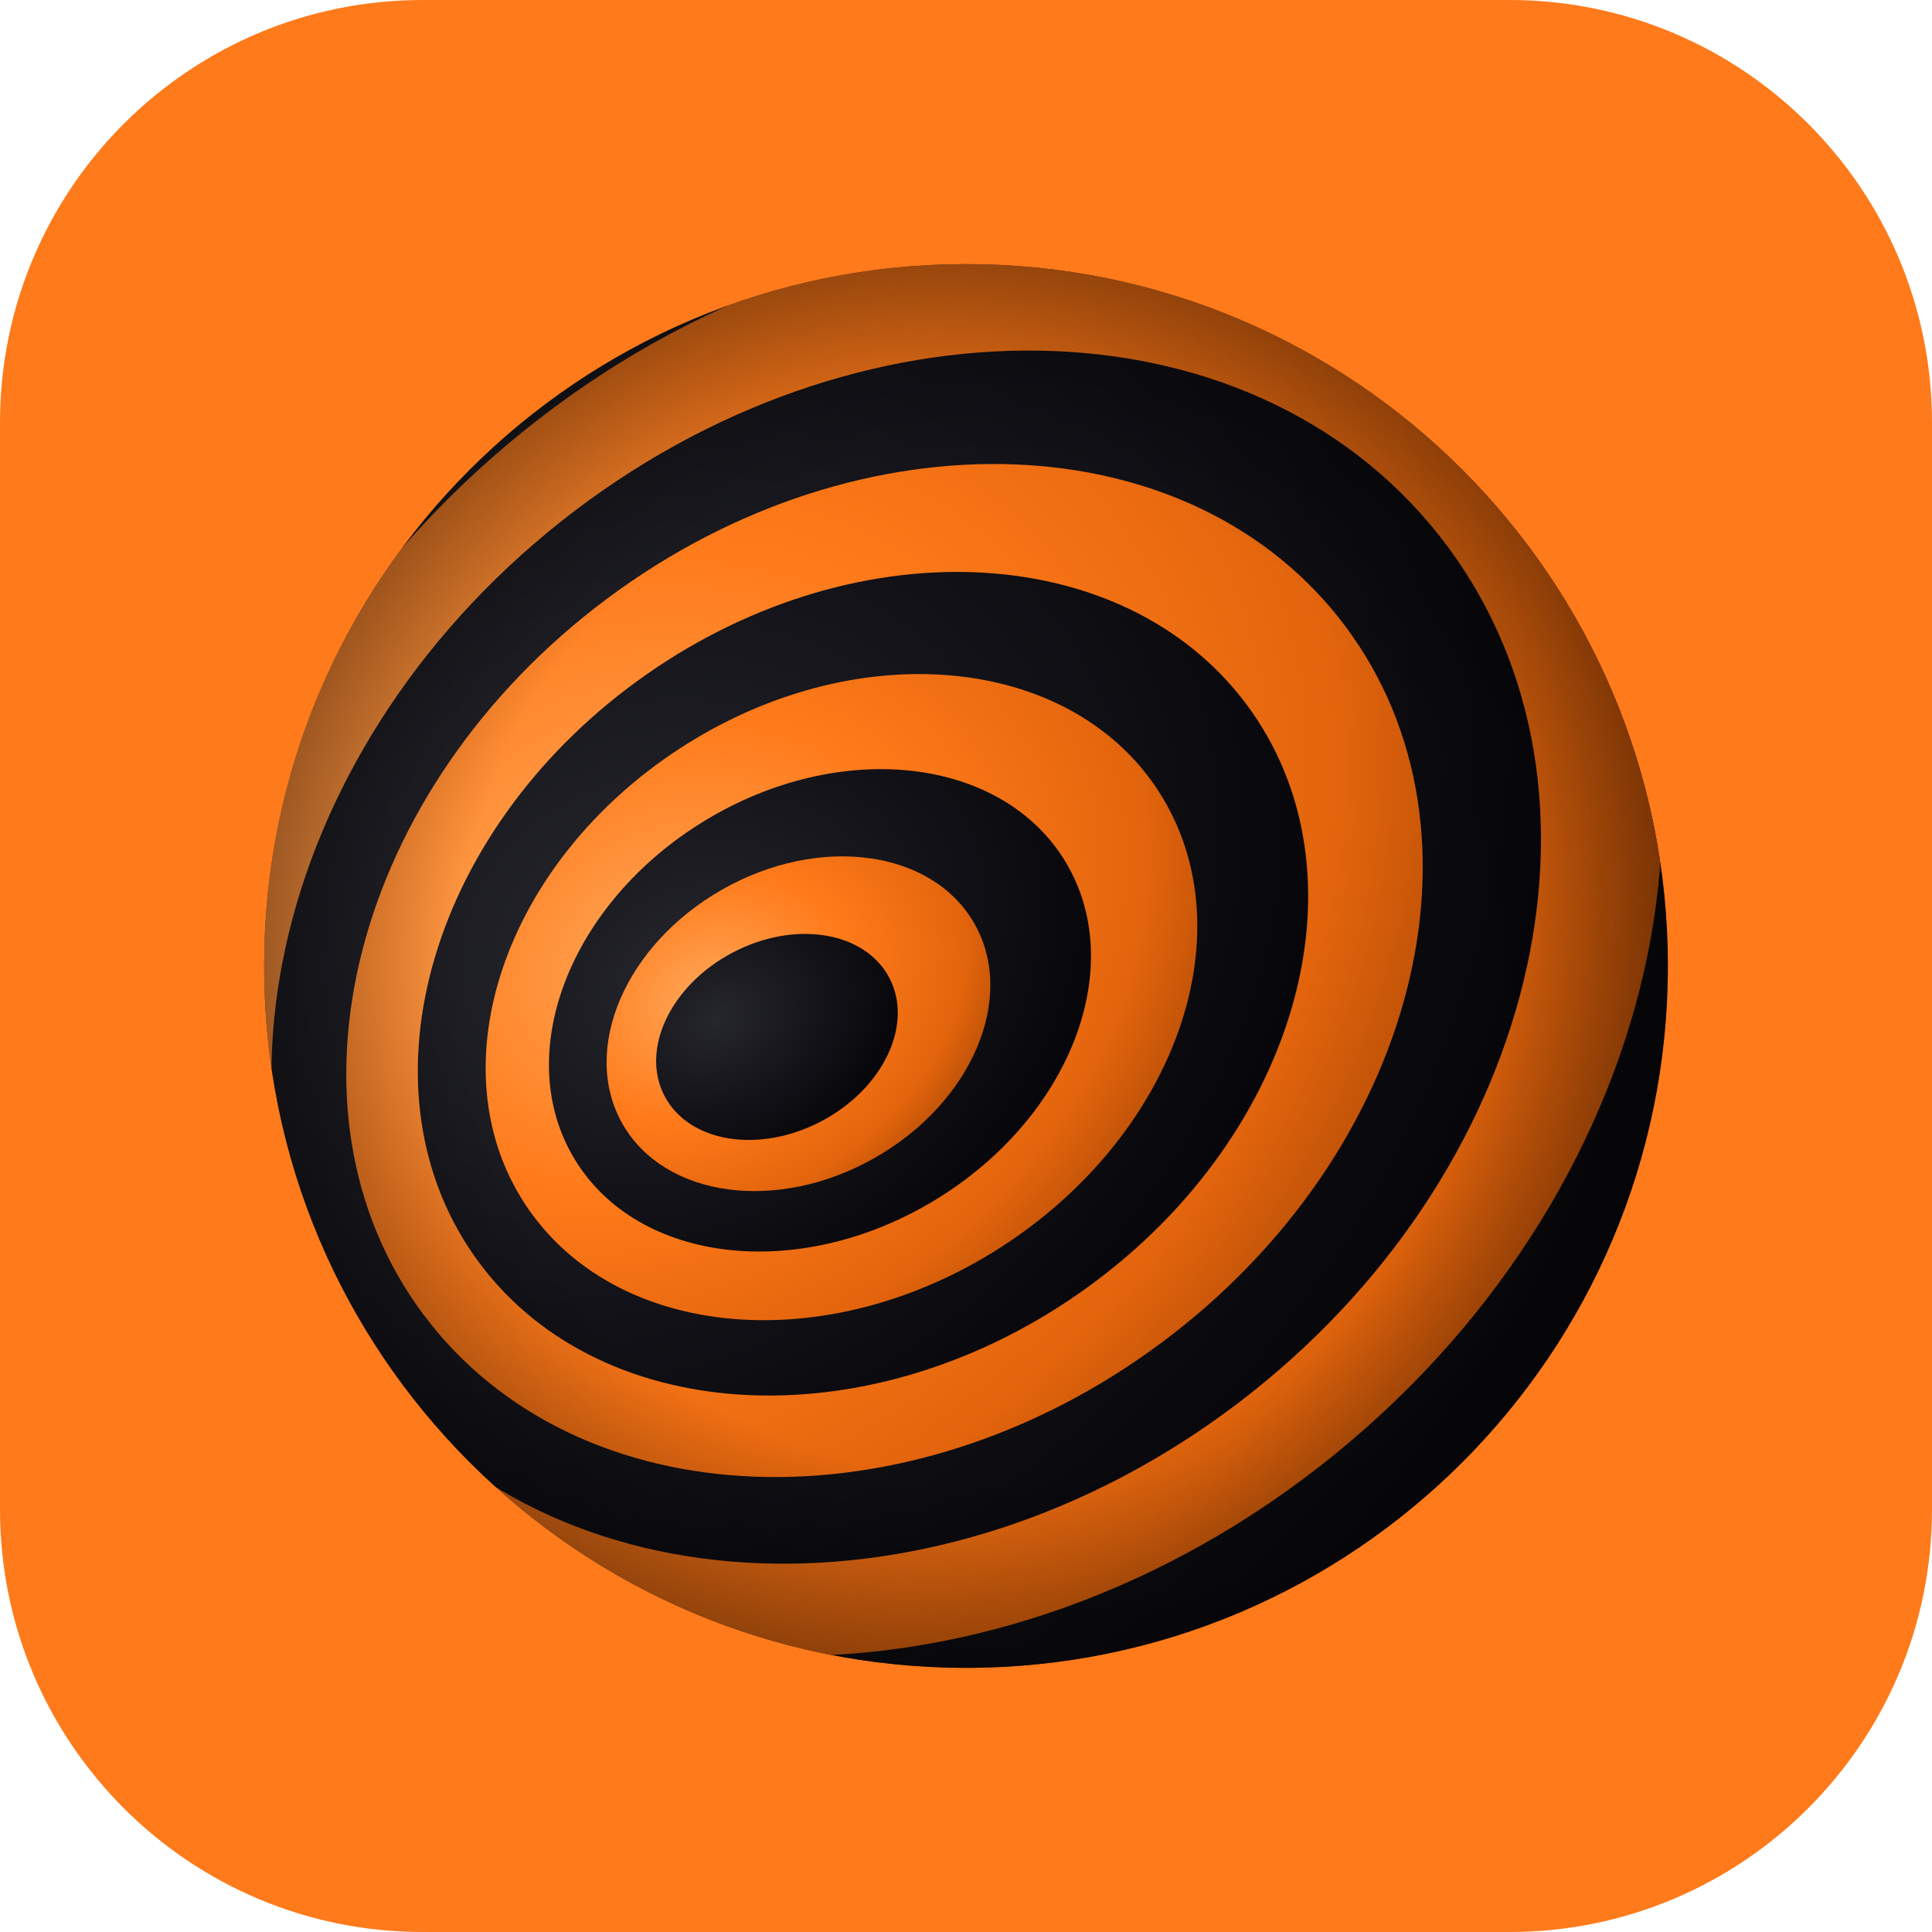
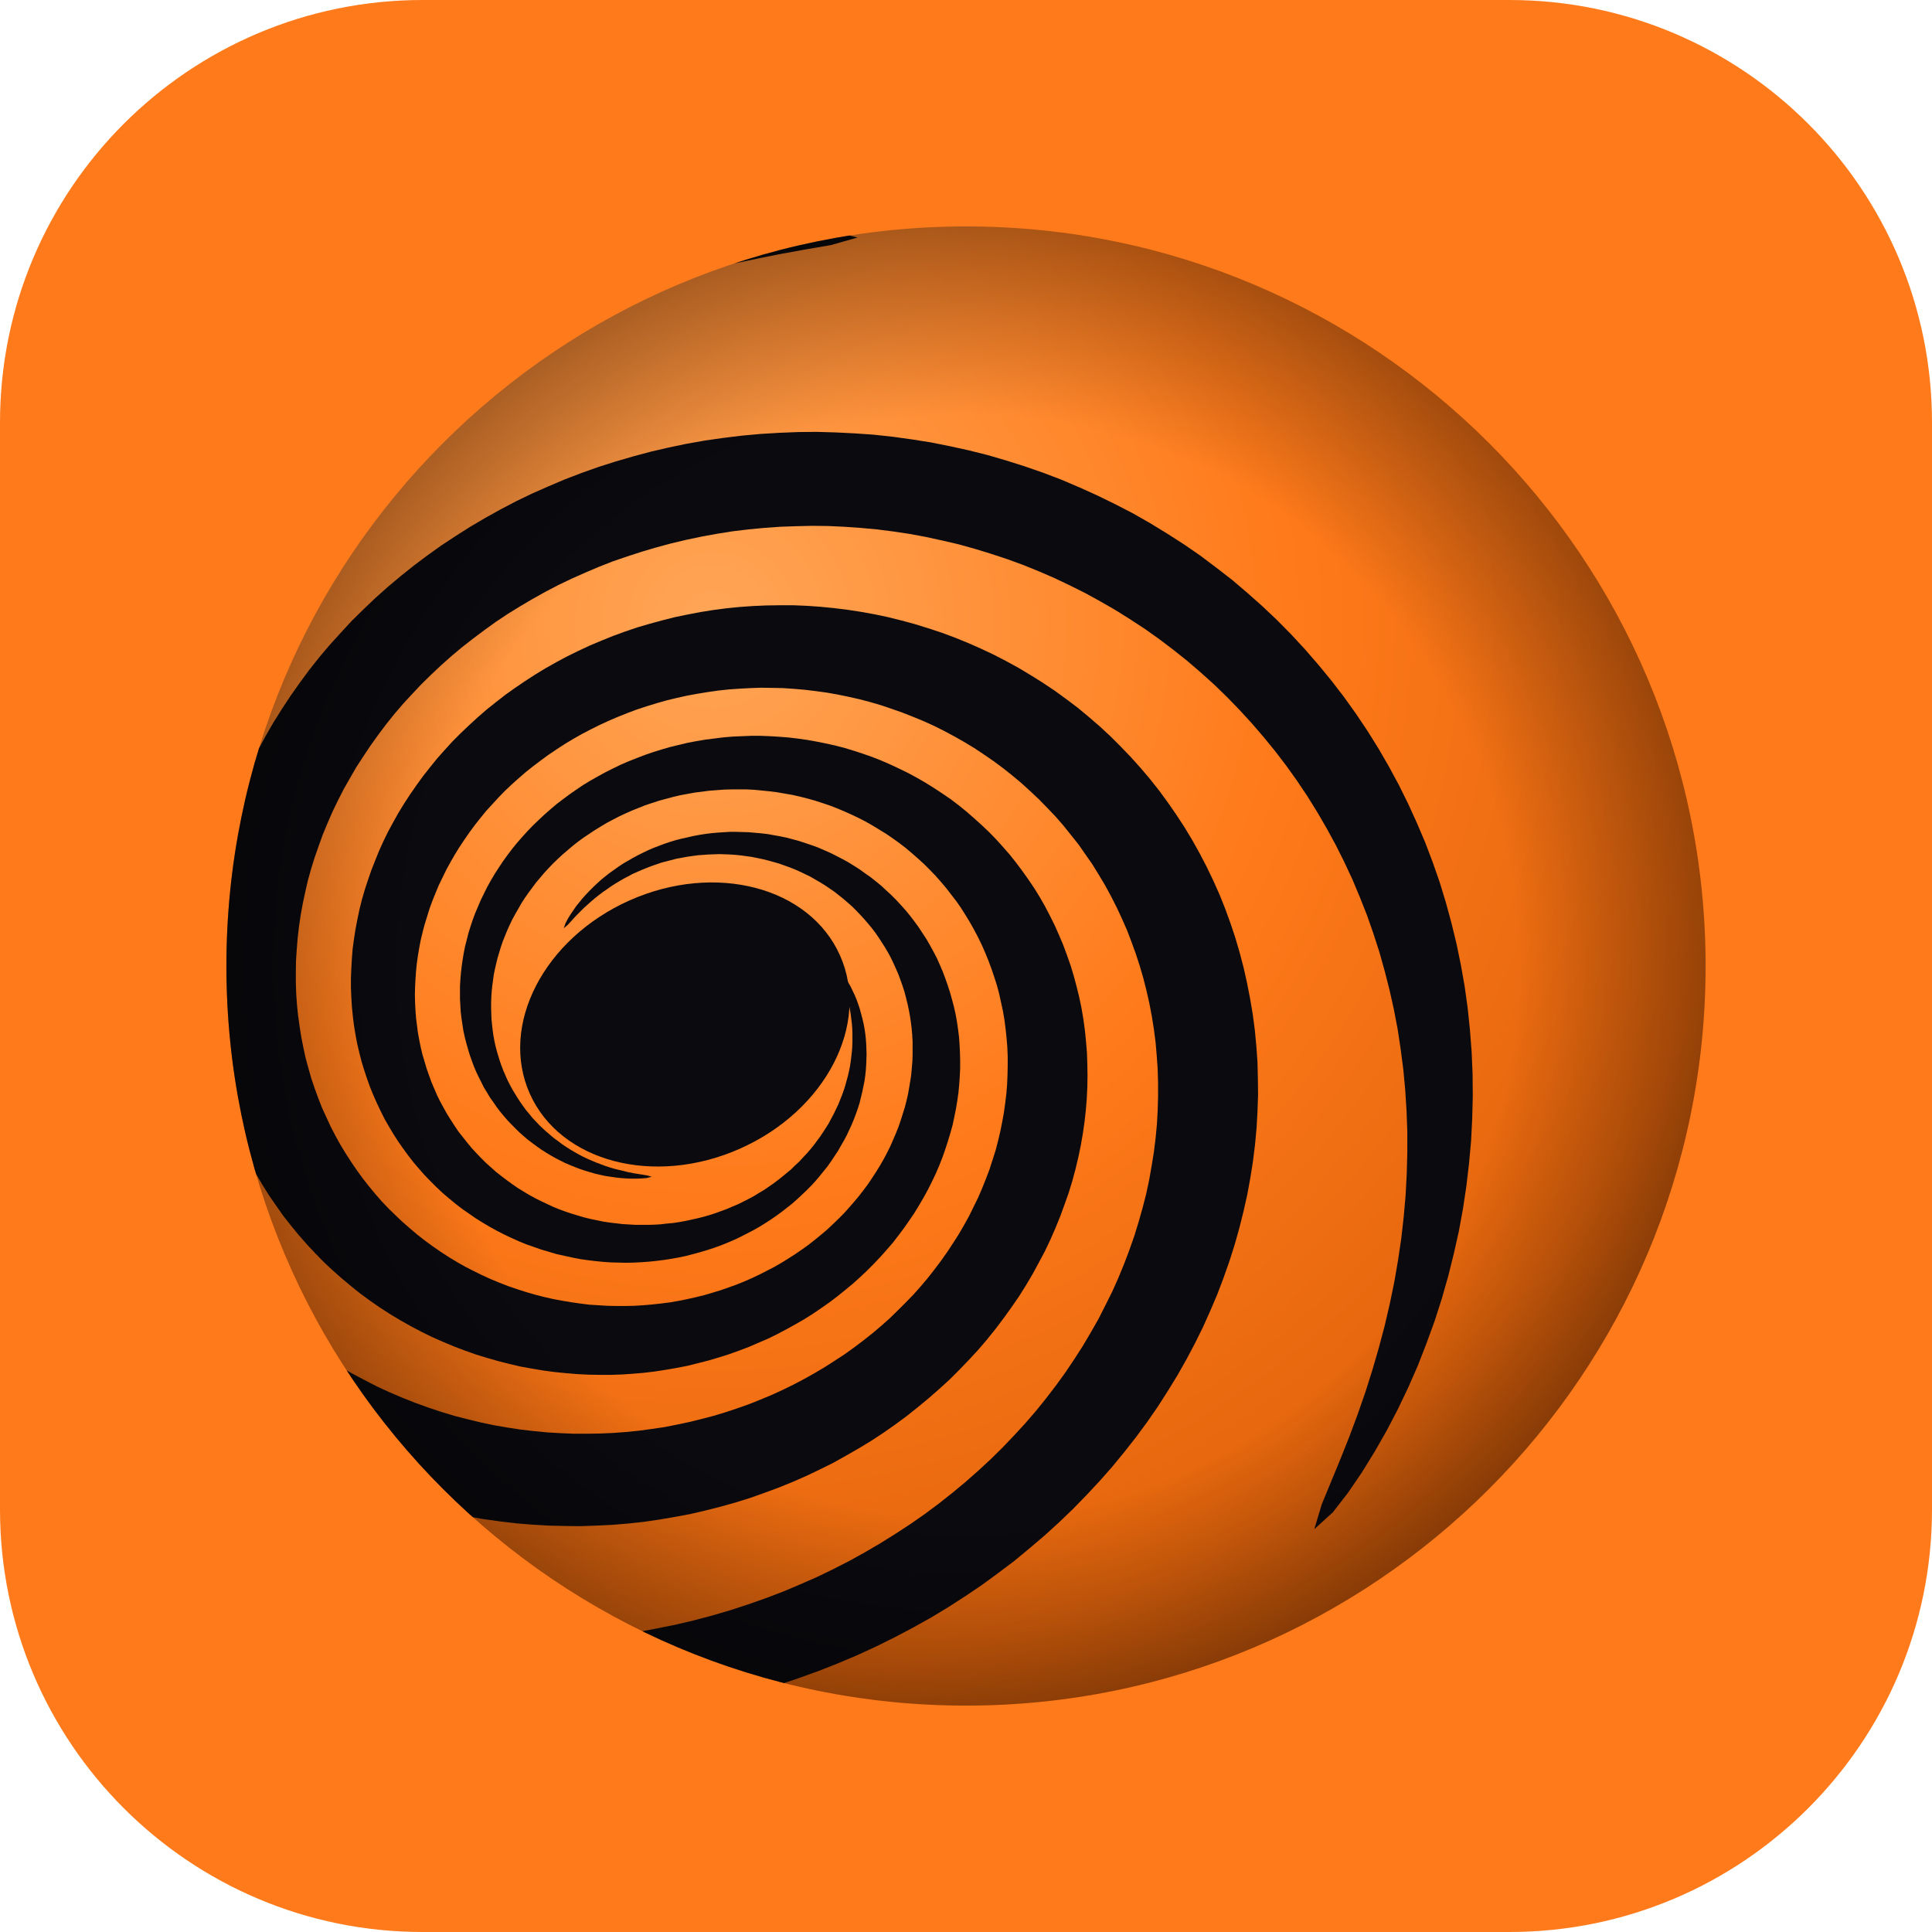
<svg xmlns="http://www.w3.org/2000/svg" width="1024" height="1024" viewBox="0 0 1024 1024">
  <rect width="1024" height="1024" rx="224" fill="#ff7a1a" />
  <defs>
    <clipPath id="ball">
-       <circle cx="512" cy="512" r="372" />
+       <circle cx="512" cy="512" r="392" />
    </clipPath>
    <radialGradient id="orb" cx="33%" cy="27%" r="84%">
      <stop offset="0%" stop-color="#ffa657" />
-       <stop offset="44%" stop-color="#ff7a1a" />
-       <stop offset="82%" stop-color="#e2640c" />
-       <stop offset="100%" stop-color="#b44c07" />
+       <stop offset="46%" stop-color="#ff7a1a" />
+       <stop offset="84%" stop-color="#e2640c" />
+       <stop offset="100%" stop-color="#bb5008" />
    </radialGradient>
-     <radialGradient id="band" cx="33%" cy="27%" r="84%">
-       <stop offset="0%" stop-color="#26262d" />
-       <stop offset="0%" stop-color="#26262d" />
-       <stop offset="55%" stop-color="#121218" />
-       <stop offset="100%" stop-color="#050508" />
-     </radialGradient>
-     <radialGradient id="rimshade" cx="50%" cy="50%" r="50%">
-       <stop offset="72%" stop-color="#000000" stop-opacity="0" />
-       <stop offset="100%" stop-color="#000000" stop-opacity=".38" />
+     <radialGradient id="rim" cx="50%" cy="50%" r="50%">
+       <stop offset="74%" stop-color="#000" stop-opacity="0" />
+       <stop offset="100%" stop-color="#000" stop-opacity=".34" />
    </radialGradient>
  </defs>
  <g clip-path="url(#ball)">
-     <circle cx="512" cy="512" r="372" fill="url(#orb)" />
-     <ellipse cx="503.1" cy="493.3" rx="476.2" ry="400.0" transform="rotate(-42.0 503.1 493.3)" fill="url(#band)" />
-     <ellipse cx="491.7" cy="500.3" rx="417.4" ry="346.0" transform="rotate(-40.2 491.7 500.3)" fill="url(#orb)" />
-     <ellipse cx="480.3" cy="507.3" rx="360.2" ry="294.6" transform="rotate(-38.4 480.3 507.3)" fill="url(#band)" />
-     <ellipse cx="468.8" cy="514.4" rx="304.9" ry="245.9" transform="rotate(-36.7 468.8 514.4)" fill="url(#orb)" />
-     <ellipse cx="457.4" cy="521.4" rx="251.5" ry="200.1" transform="rotate(-34.9 457.4 521.4)" fill="url(#band)" />
-     <ellipse cx="446.0" cy="528.5" rx="200.4" ry="157.2" transform="rotate(-33.1 446.0 528.5)" fill="url(#orb)" />
-     <ellipse cx="434.6" cy="535.5" rx="152.1" ry="117.6" transform="rotate(-31.3 434.6 535.5)" fill="url(#band)" />
-     <ellipse cx="423.2" cy="542.6" rx="107.3" ry="81.8" transform="rotate(-29.6 423.2 542.6)" fill="url(#orb)" />
-     <ellipse cx="411.8" cy="549.6" rx="67.3" ry="50.5" transform="rotate(-27.8 411.8 549.6)" fill="url(#band)" />
-     <circle cx="512" cy="512" r="372" fill="url(#rimshade)" />
+     <circle cx="512" cy="512" r="392" fill="url(#orb)" />
+     <path d="M 444.8,514.4 L 446.7,516.3 L 448.2,518.4 L 449.5,520.6 L 450.8,522.8 L 451.9,525.1 L 453.0,527.4 L 454.0,529.8 L 454.9,532.3 L 455.7,534.7 L 456.4,537.3 L 457.1,539.9 L 457.7,542.5 L 458.2,545.1 L 458.6,547.8 L 458.9,550.5 L 459.1,553.2 L 459.2,556.0 L 459.3,558.8 L 459.2,561.6 L 459.1,564.4 L 458.9,567.3 L 458.6,570.1 L 458.2,573.0 L 457.6,575.9 L 457.0,578.8 L 456.3,581.7 L 455.6,584.6 L 454.7,587.4 L 453.7,590.3 L 452.6,593.2 L 451.4,596.1 L 450.1,598.9 L 448.8,601.7 L 447.3,604.5 L 445.7,607.3 L 444.1,610.1 L 442.3,612.8 L 440.5,615.5 L 438.6,618.2 L 436.5,620.8 L 434.4,623.4 L 432.2,626.0 L 429.9,628.5 L 427.5,630.9 L 425.0,633.3 L 422.4,635.7 L 419.8,638.0 L 417.0,640.2 L 414.2,642.4 L 411.3,644.5 L 408.4,646.5 L 405.3,648.5 L 402.2,650.4 L 399.0,652.2 L 395.7,653.9 L 392.4,655.6 L 389.0,657.2 L 385.5,658.7 L 382.0,660.1 L 378.4,661.4 L 374.7,662.6 L 371.0,663.7 L 367.3,664.7 L 363.5,665.7 L 359.7,666.5 L 355.8,667.2 L 351.9,667.8 L 347.9,668.3 L 344.0,668.7 L 340.0,669.0 L 335.9,669.2 L 331.9,669.3 L 327.8,669.2 L 323.7,669.1 L 319.6,668.8 L 315.5,668.4 L 311.4,667.9 L 307.3,667.3 L 303.2,666.5 L 299.1,665.6 L 295.0,664.7 L 291.0,663.5 L 286.9,662.3 L 282.9,660.9 L 278.9,659.5 L 275.0,657.9 L 271.0,656.1 L 267.2,654.3 L 263.3,652.3 L 259.5,650.2 L 255.8,648.0 L 252.1,645.7 L 248.5,643.2 L 244.9,640.7 L 241.4,638.0 L 238.0,635.2 L 234.6,632.3 L 231.4,629.3 L 228.2,626.1 L 225.1,622.9 L 222.1,619.5 L 219.2,616.1 L 216.4,612.5 L 213.7,608.8 L 211.1,605.1 L 208.6,601.2 L 206.2,597.2 L 203.9,593.2 L 201.8,589.0 L 199.8,584.8 L 197.9,580.5 L 196.1,576.1 L 194.5,571.6 L 193.0,567.1 L 191.6,562.5 L 190.4,557.8 L 189.3,553.1 L 188.4,548.3 L 187.6,543.4 L 187.0,538.5 L 186.5,533.5 L 186.2,528.5 L 186.0,523.5 L 186.0,518.4 L 186.2,513.3 L 186.5,508.1 L 186.9,503.0 L 187.6,497.8 L 188.4,492.6 L 189.4,487.4 L 190.5,482.1 L 191.8,476.9 L 193.3,471.7 L 195.0,466.5 L 196.8,461.3 L 198.8,456.2 L 200.9,451.0 L 203.2,445.9 L 205.7,440.8 L 208.4,435.8 L 211.2,430.8 L 214.2,425.9 L 217.4,421.0 L 220.8,416.1 L 224.2,411.4 L 227.9,406.7 L 231.7,402.0 L 235.7,397.5 L 239.8,393.0 L 244.1,388.7 L 248.6,384.4 L 253.2,380.2 L 257.9,376.1 L 262.8,372.2 L 267.8,368.3 L 273.0,364.6 L 278.3,361.0 L 283.7,357.5 L 289.3,354.1 L 295.0,350.9 L 300.8,347.8 L 306.7,344.9 L 312.7,342.1 L 318.9,339.5 L 325.1,337.0 L 331.4,334.7 L 337.9,332.5 L 344.4,330.6 L 351.0,328.8 L 357.7,327.1 L 364.5,325.7 L 371.3,324.4 L 378.2,323.3 L 385.1,322.4 L 392.1,321.7 L 399.2,321.2 L 406.2,320.9 L 413.4,320.8 L 420.5,320.8 L 427.7,321.1 L 434.8,321.6 L 442.0,322.3 L 449.2,323.2 L 456.4,324.3 L 463.6,325.6 L 470.7,327.1 L 477.9,328.9 L 484.9,330.8 L 492.0,333.0 L 499.0,335.3 L 506.0,337.9 L 512.9,340.7 L 519.7,343.7 L 526.5,346.9 L 533.1,350.3 L 539.7,353.9 L 546.2,357.8 L 552.6,361.8 L 558.9,366.0 L 565.1,370.5 L 571.2,375.1 L 577.1,380.0 L 582.9,385.0 L 588.5,390.2 L 594.0,395.7 L 599.4,401.3 L 604.6,407.1 L 609.6,413.0 L 614.5,419.2 L 619.1,425.5 L 623.6,432.0 L 627.9,438.6 L 632.0,445.4 L 635.9,452.4 L 639.6,459.5 L 643.1,466.8 L 646.4,474.2 L 649.4,481.7 L 652.2,489.4 L 654.8,497.2 L 657.1,505.1 L 659.2,513.1 L 661.0,521.2 L 662.6,529.4 L 664.0,537.7 L 665.1,546.1 L 665.9,554.6 L 666.5,563.1 L 666.7,571.7 L 666.8,580.4 L 666.5,589.1 L 666.0,597.9 L 665.2,606.6 L 664.1,615.5 L 662.7,624.3 L 661.1,633.1 L 659.1,642.0 L 656.9,650.8 L 654.4,659.7 L 651.6,668.5 L 648.5,677.3 L 645.2,686.0 L 641.5,694.7 L 637.6,703.4 L 633.4,711.9 L 628.9,720.4 L 624.1,728.9 L 619.0,737.2 L 613.7,745.5 L 608.1,753.6 L 602.2,761.6 L 596.0,769.5 L 589.6,777.3 L 582.9,784.9 L 575.9,792.4 L 568.7,799.8 L 561.3,806.9 L 553.6,813.9 L 545.6,820.7 L 537.5,827.4 L 529.0,833.8 L 520.4,840.1 L 511.5,846.1 L 502.5,851.9 L 493.2,857.5 L 483.7,862.8 L 474.0,867.9 L 464.1,872.8 L 454.1,877.4 L 443.9,881.7 L 433.5,885.8 L 422.9,889.6 L 412.3,893.2 L 401.4,896.4 L 390.5,899.4 L 379.4,902.1 L 368.2,904.4 L 356.9,906.5 L 345.5,908.2 L 334.0,909.7 L 322.5,910.8 L 310.9,911.6 L 299.2,912.1 L 287.5,912.2 L 275.8,912.0 L 264.0,911.5 L 252.2,910.6 L 240.4,909.4 L 228.7,907.9 L 216.9,906.0 L 205.2,903.8 L 193.5,901.2 L 181.9,898.3 L 170.4,895.0 L 158.9,891.4 L 147.5,887.4 L 136.3,883.1 L 125.1,878.5 L 114.1,873.5 L 103.2,868.1 L 92.5,862.5 L 81.9,856.4 L 71.5,850.1 L 61.3,843.4 L 51.2,836.4 L 41.4,829.0 L 31.9,821.4 L 22.5,813.4 L 13.5,805.1 L 4.6,796.5 L -3.9,787.6 L -12.1,778.4 L -20.0,768.9 L -27.6,759.1 L -34.8,749.0 L -41.7,738.7 L -48.1,728.0 L -53.9,717.1 L -59.1,705.8 L -62.0,693.7 L -62.0,693.7 L -51.9,703.0 L -43.5,712.8 L -35.3,722.3 L -26.9,731.6 L -18.5,740.6 L -9.9,749.3 L -1.2,757.8 L 7.7,766.0 L 16.8,773.9 L 26.0,781.4 L 35.3,788.7 L 44.9,795.7 L 54.5,802.4 L 64.3,808.7 L 74.2,814.8 L 84.3,820.5 L 94.4,825.9 L 104.7,831.0 L 115.0,835.8 L 125.5,840.3 L 136.0,844.5 L 146.5,848.3 L 157.2,851.8 L 167.8,855.0 L 178.5,857.9 L 189.3,860.5 L 200.0,862.8 L 210.8,864.7 L 221.6,866.4 L 232.3,867.7 L 243.1,868.8 L 253.8,869.5 L 264.5,870.0 L 275.1,870.1 L 285.7,870.0 L 296.2,869.6 L 306.7,868.8 L 317.1,867.9 L 327.4,866.6 L 337.6,865.1 L 347.7,863.2 L 357.7,861.2 L 367.5,858.9 L 377.3,856.3 L 386.9,853.5 L 396.4,850.4 L 405.8,847.1 L 415.0,843.6 L 424.0,839.8 L 432.9,835.9 L 441.6,831.7 L 450.2,827.3 L 458.5,822.7 L 466.7,817.9 L 474.7,812.9 L 482.5,807.8 L 490.1,802.5 L 497.5,797.0 L 504.7,791.3 L 511.7,785.5 L 518.5,779.5 L 525.1,773.4 L 531.4,767.2 L 537.5,760.8 L 543.4,754.4 L 549.1,747.8 L 554.5,741.1 L 559.7,734.3 L 564.7,727.4 L 569.4,720.4 L 573.9,713.4 L 578.1,706.3 L 582.2,699.1 L 585.9,691.8 L 589.5,684.6 L 592.8,677.2 L 595.8,669.9 L 598.6,662.5 L 601.2,655.1 L 603.5,647.6 L 605.6,640.2 L 607.5,632.8 L 609.1,625.3 L 610.4,617.9 L 611.6,610.5 L 612.5,603.1 L 613.2,595.8 L 613.6,588.4 L 613.8,581.2 L 613.8,573.9 L 613.6,566.8 L 613.1,559.6 L 612.5,552.6 L 611.6,545.6 L 610.5,538.7 L 609.2,531.9 L 607.7,525.2 L 606.0,518.5 L 604.1,512.0 L 602.0,505.5 L 599.7,499.2 L 597.3,492.9 L 594.6,486.8 L 591.8,480.8 L 588.8,474.9 L 585.7,469.2 L 582.3,463.5 L 578.9,458.0 L 575.2,452.7 L 571.5,447.4 L 567.5,442.4 L 563.5,437.4 L 559.3,432.6 L 554.9,428.0 L 550.5,423.5 L 545.9,419.2 L 541.3,415.0 L 536.5,411.0 L 531.6,407.1 L 526.6,403.4 L 521.5,399.9 L 516.4,396.5 L 511.1,393.3 L 505.8,390.3 L 500.4,387.4 L 495.0,384.7 L 489.5,382.2 L 483.9,379.9 L 478.3,377.7 L 472.6,375.7 L 467.0,373.8 L 461.2,372.1 L 455.5,370.6 L 449.7,369.3 L 443.9,368.1 L 438.2,367.1 L 432.4,366.3 L 426.6,365.6 L 420.8,365.1 L 415.0,364.7 L 409.2,364.6 L 403.5,364.5 L 397.7,364.7 L 392.1,365.0 L 386.4,365.4 L 380.8,366.0 L 375.2,366.8 L 369.7,367.7 L 364.2,368.7 L 358.8,369.9 L 353.4,371.2 L 348.1,372.7 L 342.9,374.3 L 337.7,376.0 L 332.6,377.9 L 327.6,379.9 L 322.7,382.0 L 317.9,384.2 L 313.1,386.6 L 308.5,389.0 L 303.9,391.6 L 299.4,394.3 L 295.1,397.1 L 290.8,400.0 L 286.7,403.0 L 282.6,406.1 L 278.7,409.2 L 274.9,412.5 L 271.2,415.8 L 267.6,419.2 L 264.2,422.7 L 260.9,426.3 L 257.6,429.9 L 254.6,433.6 L 251.6,437.4 L 248.8,441.2 L 246.1,445.1 L 243.5,449.0 L 241.1,452.9 L 238.8,456.9 L 236.6,460.9 L 234.6,465.0 L 232.6,469.1 L 230.9,473.2 L 229.2,477.4 L 227.7,481.5 L 226.4,485.7 L 225.1,489.9 L 224.0,494.0 L 223.0,498.2 L 222.2,502.4 L 221.5,506.6 L 220.9,510.8 L 220.5,514.9 L 220.2,519.1 L 220.0,523.2 L 219.9,527.3 L 220.0,531.4 L 220.2,535.4 L 220.5,539.4 L 221.0,543.4 L 221.5,547.3 L 222.2,551.2 L 223.0,555.1 L 223.9,558.9 L 225.0,562.6 L 226.1,566.3 L 227.4,570.0 L 228.7,573.6 L 230.2,577.1 L 231.7,580.6 L 233.4,584.0 L 235.2,587.3 L 237.0,590.5 L 239.0,593.7 L 241.0,596.8 L 243.1,599.9 L 245.4,602.8 L 247.7,605.7 L 250.0,608.5 L 252.5,611.2 L 255.0,613.8 L 257.6,616.4 L 260.3,618.8 L 263.0,621.2 L 265.8,623.4 L 268.7,625.6 L 271.6,627.7 L 274.5,629.7 L 277.6,631.6 L 280.6,633.4 L 283.7,635.1 L 286.9,636.7 L 290.1,638.2 L 293.3,639.7 L 296.5,641.0 L 299.8,642.2 L 303.1,643.3 L 306.4,644.3 L 309.8,645.3 L 313.1,646.1 L 316.5,646.8 L 319.9,647.5 L 323.3,648.0 L 326.7,648.4 L 330.1,648.8 L 333.5,649.0 L 336.9,649.2 L 340.2,649.2 L 343.6,649.2 L 347.0,649.1 L 350.3,648.9 L 353.6,648.5 L 356.9,648.2 L 360.2,647.7 L 363.4,647.1 L 366.7,646.4 L 369.8,645.7 L 373.0,644.9 L 376.1,644.0 L 379.2,643.0 L 382.2,641.9 L 385.2,640.8 L 388.2,639.5 L 391.1,638.3 L 393.9,636.9 L 396.7,635.5 L 399.5,634.0 L 402.1,632.4 L 404.8,630.8 L 407.3,629.1 L 409.9,627.3 L 412.3,625.5 L 414.7,623.6 L 417.0,621.7 L 419.3,619.8 L 421.4,617.7 L 423.6,615.7 L 425.6,613.5 L 427.6,611.4 L 429.5,609.2 L 431.3,607.0 L 433.0,604.7 L 434.7,602.4 L 436.3,600.0 L 437.8,597.7 L 439.3,595.3 L 440.6,592.8 L 441.9,590.4 L 443.1,587.9 L 444.3,585.4 L 445.3,582.9 L 446.3,580.4 L 447.2,577.9 L 448.0,575.4 L 448.7,572.8 L 449.4,570.3 L 450.0,567.7 L 450.5,565.2 L 450.9,562.6 L 451.2,560.1 L 451.5,557.5 L 451.7,555.0 L 451.8,552.5 L 451.8,550.0 L 451.8,547.5 L 451.7,545.0 L 451.5,542.5 L 451.2,540.1 L 450.9,537.6 L 450.5,535.2 L 450.0,532.8 L 449.5,530.5 L 448.9,528.1 L 448.3,525.8 L 447.6,523.5 L 446.8,521.3 L 446.1,519.0 L 445.3,516.8 L 444.8,514.4 Z" fill="#0a0a0f" />
+     <path d="M 345.4,623.7 L 342.7,624.4 L 340.0,624.6 L 337.3,624.7 L 334.6,624.7 L 331.9,624.6 L 329.1,624.4 L 326.4,624.1 L 323.7,623.7 L 320.9,623.3 L 318.2,622.7 L 315.5,622.1 L 312.8,621.3 L 310.1,620.5 L 307.4,619.6 L 304.8,618.6 L 302.1,617.5 L 299.5,616.4 L 296.9,615.1 L 294.4,613.8 L 291.9,612.4 L 289.4,610.9 L 286.9,609.3 L 284.5,607.6 L 282.2,605.9 L 279.8,604.1 L 277.6,602.2 L 275.3,600.2 L 273.2,598.1 L 271.1,596.0 L 269.0,593.8 L 267.0,591.5 L 265.1,589.2 L 263.2,586.7 L 261.5,584.2 L 259.7,581.7 L 258.1,579.0 L 256.5,576.4 L 255.1,573.6 L 253.7,570.8 L 252.3,567.9 L 251.1,565.0 L 250.0,562.0 L 248.9,558.9 L 248.0,555.8 L 247.1,552.7 L 246.3,549.5 L 245.6,546.3 L 245.1,543.0 L 244.6,539.7 L 244.2,536.4 L 244.0,533.0 L 243.8,529.6 L 243.8,526.1 L 243.8,522.7 L 244.0,519.2 L 244.3,515.7 L 244.7,512.2 L 245.2,508.7 L 245.8,505.1 L 246.5,501.6 L 247.4,498.1 L 248.3,494.5 L 249.4,491.0 L 250.6,487.4 L 251.9,483.9 L 253.4,480.4 L 254.9,476.9 L 256.6,473.4 L 258.3,470.0 L 260.2,466.6 L 262.2,463.2 L 264.4,459.8 L 266.6,456.5 L 268.9,453.3 L 271.4,450.0 L 274.0,446.8 L 276.7,443.7 L 279.5,440.6 L 282.4,437.6 L 285.4,434.7 L 288.5,431.8 L 291.7,429.0 L 295.0,426.2 L 298.4,423.6 L 301.9,421.0 L 305.5,418.5 L 309.2,416.0 L 313.0,413.7 L 316.9,411.5 L 320.9,409.3 L 324.9,407.3 L 329.0,405.3 L 333.2,403.5 L 337.5,401.8 L 341.9,400.1 L 346.3,398.6 L 350.8,397.2 L 355.3,395.9 L 359.9,394.8 L 364.5,393.7 L 369.2,392.8 L 374.0,392.0 L 378.8,391.4 L 383.6,390.8 L 388.4,390.4 L 393.3,390.2 L 398.2,390.0 L 403.2,390.0 L 408.1,390.2 L 413.1,390.5 L 418.1,390.9 L 423.1,391.5 L 428.0,392.2 L 433.0,393.1 L 438.0,394.1 L 442.9,395.2 L 447.9,396.5 L 452.8,398.0 L 457.7,399.6 L 462.5,401.3 L 467.3,403.2 L 472.1,405.3 L 476.8,407.5 L 481.5,409.8 L 486.1,412.3 L 490.6,414.9 L 495.1,417.7 L 499.5,420.6 L 503.9,423.6 L 508.1,426.8 L 512.3,430.2 L 516.3,433.7 L 520.3,437.3 L 524.2,441.0 L 528.0,444.9 L 531.6,448.9 L 535.2,453.0 L 538.6,457.3 L 541.9,461.7 L 545.1,466.2 L 548.2,470.8 L 551.1,475.5 L 553.9,480.4 L 556.5,485.4 L 559.0,490.4 L 561.3,495.6 L 563.5,500.8 L 565.5,506.2 L 567.4,511.6 L 569.1,517.2 L 570.6,522.8 L 572.0,528.5 L 573.2,534.2 L 574.2,540.1 L 575.0,545.9 L 575.6,551.9 L 576.1,557.9 L 576.3,564.0 L 576.4,570.1 L 576.3,576.2 L 576.0,582.4 L 575.5,588.6 L 574.8,594.8 L 573.9,601.0 L 572.8,607.3 L 571.5,613.5 L 570.0,619.8 L 568.3,626.1 L 566.4,632.3 L 564.2,638.5 L 561.9,644.8 L 559.4,650.9 L 556.7,657.1 L 553.8,663.2 L 550.6,669.2 L 547.3,675.3 L 543.8,681.2 L 540.1,687.1 L 536.1,692.9 L 532.0,698.6 L 527.7,704.3 L 523.2,709.9 L 518.5,715.4 L 513.6,720.7 L 508.5,726.0 L 503.3,731.2 L 497.8,736.2 L 492.2,741.1 L 486.4,745.9 L 480.5,750.6 L 474.4,755.1 L 468.1,759.5 L 461.7,763.7 L 455.1,767.7 L 448.3,771.6 L 441.5,775.4 L 434.4,778.9 L 427.3,782.3 L 420.0,785.5 L 412.6,788.5 L 405.0,791.3 L 397.4,794.0 L 389.7,796.4 L 381.8,798.6 L 373.9,800.6 L 365.8,802.5 L 357.7,804.0 L 349.5,805.4 L 341.3,806.6 L 333.0,807.5 L 324.6,808.2 L 316.2,808.6 L 307.7,808.9 L 299.2,808.8 L 290.7,808.6 L 282.2,808.1 L 273.6,807.4 L 265.1,806.4 L 256.5,805.2 L 248.0,803.7 L 239.5,802.0 L 231.0,800.0 L 222.6,797.8 L 214.2,795.3 L 205.8,792.6 L 197.6,789.6 L 189.3,786.4 L 181.2,782.9 L 173.2,779.2 L 165.2,775.2 L 157.3,771.0 L 149.6,766.5 L 142.0,761.8 L 134.5,756.8 L 127.1,751.6 L 119.9,746.2 L 112.8,740.6 L 105.9,734.7 L 99.1,728.5 L 92.6,722.2 L 86.2,715.6 L 80.0,708.8 L 74.0,701.9 L 68.2,694.7 L 62.6,687.2 L 57.2,679.6 L 52.0,671.8 L 47.1,663.8 L 42.4,655.7 L 38.0,647.3 L 33.8,638.8 L 29.9,630.1 L 26.2,621.3 L 22.8,612.3 L 19.7,603.1 L 16.9,593.9 L 14.3,584.4 L 12.1,574.9 L 10.1,565.3 L 8.4,555.5 L 7.1,545.6 L 6.0,535.7 L 5.3,525.7 L 4.8,515.5 L 4.7,505.4 L 4.9,495.1 L 5.5,484.8 L 6.3,474.5 L 7.5,464.2 L 9.1,453.8 L 10.9,443.4 L 13.1,433.0 L 15.6,422.6 L 18.5,412.3 L 21.7,401.9 L 25.2,391.6 L 29.1,381.3 L 33.3,371.1 L 37.8,361.0 L 42.7,350.9 L 47.9,340.9 L 53.4,331.1 L 59.3,321.3 L 65.5,311.6 L 72.0,302.1 L 78.8,292.7 L 86.0,283.4 L 93.4,274.3 L 101.2,265.4 L 109.3,256.6 L 117.6,248.1 L 126.3,239.7 L 135.2,231.5 L 144.4,223.6 L 153.9,215.8 L 163.7,208.4 L 173.8,201.1 L 184.0,194.1 L 194.6,187.4 L 205.3,180.9 L 216.4,174.7 L 227.6,168.8 L 239.0,163.2 L 250.7,157.9 L 262.5,153.0 L 274.5,148.3 L 286.7,144.0 L 299.1,140.0 L 311.6,136.4 L 324.2,133.1 L 337.0,130.2 L 349.9,127.7 L 362.9,125.6 L 375.9,123.9 L 389.1,122.6 L 402.3,121.8 L 415.5,121.5 L 428.7,121.7 L 441.8,122.6 L 454.5,125.9 L 454.5,125.9 L 440.4,129.9 L 427.0,132.2 L 413.8,134.6 L 400.8,137.2 L 388.0,139.9 L 375.4,142.9 L 362.9,146.2 L 350.6,149.7 L 338.5,153.5 L 326.5,157.5 L 314.8,161.9 L 303.3,166.5 L 291.9,171.3 L 280.8,176.4 L 269.9,181.7 L 259.2,187.3 L 248.8,193.2 L 238.6,199.2 L 228.6,205.5 L 218.9,212.0 L 209.4,218.7 L 200.2,225.6 L 191.2,232.6 L 182.5,239.9 L 174.1,247.3 L 165.9,255.0 L 158.0,262.7 L 150.4,270.6 L 143.1,278.7 L 136.0,286.9 L 129.3,295.2 L 122.8,303.7 L 116.6,312.2 L 110.8,320.9 L 105.2,329.6 L 99.9,338.4 L 94.9,347.3 L 90.2,356.3 L 85.8,365.3 L 81.7,374.4 L 77.9,383.5 L 74.4,392.6 L 71.2,401.8 L 68.3,411.0 L 65.7,420.2 L 63.4,429.3 L 61.4,438.5 L 59.6,447.7 L 58.2,456.8 L 57.1,465.9 L 56.2,475.0 L 55.6,484.0 L 55.3,493.0 L 55.3,501.9 L 55.5,510.7 L 56.0,519.5 L 56.8,528.2 L 57.9,536.8 L 59.2,545.3 L 60.7,553.7 L 62.5,562.0 L 64.6,570.2 L 66.9,578.2 L 69.4,586.2 L 72.2,594.0 L 75.2,601.7 L 78.4,609.2 L 81.8,616.6 L 85.4,623.8 L 89.3,630.9 L 93.3,637.8 L 97.6,644.6 L 102.0,651.2 L 106.6,657.6 L 111.4,663.9 L 116.3,669.9 L 121.4,675.8 L 126.7,681.5 L 132.1,687.1 L 137.6,692.4 L 143.3,697.5 L 149.2,702.5 L 155.1,707.2 L 161.2,711.8 L 167.4,716.1 L 173.6,720.2 L 180.0,724.2 L 186.5,727.9 L 193.1,731.4 L 199.7,734.8 L 206.4,737.9 L 213.2,740.8 L 220.0,743.5 L 226.9,746.0 L 233.8,748.3 L 240.7,750.4 L 247.7,752.2 L 254.7,753.9 L 261.8,755.4 L 268.8,756.6 L 275.9,757.7 L 282.9,758.5 L 290.0,759.2 L 297.0,759.6 L 304.0,759.9 L 311.0,759.9 L 317.9,759.8 L 324.9,759.5 L 331.7,759.0 L 338.6,758.3 L 345.3,757.4 L 352.1,756.4 L 358.7,755.1 L 365.3,753.7 L 371.8,752.1 L 378.3,750.4 L 384.6,748.5 L 390.9,746.4 L 397.1,744.2 L 403.1,741.8 L 409.1,739.3 L 415.0,736.6 L 420.7,733.8 L 426.4,730.8 L 431.9,727.7 L 437.3,724.5 L 442.6,721.1 L 447.8,717.7 L 452.8,714.1 L 457.7,710.4 L 462.5,706.6 L 467.1,702.7 L 471.6,698.7 L 475.9,694.5 L 480.1,690.3 L 484.2,686.1 L 488.1,681.7 L 491.8,677.3 L 495.4,672.7 L 498.8,668.2 L 502.1,663.5 L 505.2,658.8 L 508.2,654.1 L 511.0,649.3 L 513.7,644.4 L 516.1,639.5 L 518.5,634.6 L 520.6,629.7 L 522.6,624.7 L 524.5,619.7 L 526.1,614.7 L 527.7,609.7 L 529.0,604.7 L 530.2,599.6 L 531.2,594.6 L 532.1,589.6 L 532.8,584.6 L 533.4,579.6 L 533.8,574.6 L 534.0,569.7 L 534.1,564.8 L 534.1,559.9 L 533.9,555.0 L 533.5,550.2 L 533.0,545.4 L 532.4,540.7 L 531.6,536.0 L 530.6,531.4 L 529.6,526.8 L 528.4,522.3 L 527.0,517.9 L 525.5,513.5 L 523.9,509.2 L 522.2,505.0 L 520.4,500.9 L 518.4,496.8 L 516.3,492.8 L 514.1,488.9 L 511.8,485.1 L 509.4,481.3 L 506.9,477.7 L 504.2,474.2 L 501.5,470.7 L 498.7,467.4 L 495.8,464.1 L 492.8,461.0 L 489.7,457.9 L 486.5,455.0 L 483.3,452.2 L 480.0,449.4 L 476.6,446.8 L 473.1,444.3 L 469.6,441.9 L 466.0,439.7 L 462.4,437.5 L 458.7,435.4 L 455.0,433.5 L 451.2,431.7 L 447.4,430.0 L 443.6,428.4 L 439.7,426.9 L 435.8,425.6 L 431.8,424.3 L 427.8,423.2 L 423.9,422.2 L 419.9,421.3 L 415.8,420.6 L 411.8,419.9 L 407.8,419.4 L 403.8,419.0 L 399.8,418.6 L 395.8,418.4 L 391.7,418.4 L 387.8,418.4 L 383.8,418.5 L 379.8,418.8 L 375.9,419.1 L 372.0,419.6 L 368.1,420.1 L 364.3,420.8 L 360.5,421.5 L 356.7,422.4 L 353.0,423.4 L 349.3,424.4 L 345.6,425.6 L 342.0,426.8 L 338.5,428.2 L 335.0,429.6 L 331.6,431.1 L 328.2,432.7 L 324.9,434.4 L 321.7,436.1 L 318.5,438.0 L 315.4,439.9 L 312.4,441.9 L 309.4,443.9 L 306.5,446.0 L 303.7,448.2 L 301.0,450.5 L 298.3,452.8 L 295.7,455.2 L 293.2,457.6 L 290.8,460.1 L 288.5,462.6 L 286.3,465.2 L 284.1,467.8 L 282.1,470.5 L 280.1,473.2 L 278.2,475.9 L 276.4,478.7 L 274.8,481.5 L 273.2,484.3 L 271.6,487.2 L 270.2,490.1 L 268.9,493.0 L 267.7,495.9 L 266.5,498.9 L 265.5,501.8 L 264.6,504.8 L 263.7,507.8 L 263.0,510.7 L 262.3,513.7 L 261.7,516.7 L 261.3,519.7 L 260.9,522.6 L 260.6,525.6 L 260.4,528.5 L 260.3,531.5 L 260.3,534.4 L 260.4,537.3 L 260.5,540.2 L 260.8,543.1 L 261.1,545.9 L 261.5,548.7 L 262.0,551.5 L 262.6,554.3 L 263.3,557.0 L 264.1,559.7 L 264.9,562.3 L 265.8,564.9 L 266.8,567.5 L 267.9,570.0 L 269.0,572.5 L 270.2,574.9 L 271.5,577.3 L 272.9,579.6 L 274.3,581.9 L 275.8,584.2 L 277.3,586.3 L 278.9,588.5 L 280.6,590.5 L 282.3,592.6 L 284.1,594.5 L 285.9,596.4 L 287.8,598.2 L 289.8,600.0 L 291.8,601.7 L 293.8,603.4 L 295.9,604.9 L 298.0,606.5 L 300.1,607.9 L 302.3,609.3 L 304.5,610.6 L 306.8,611.9 L 309.1,613.1 L 311.4,614.2 L 313.7,615.2 L 316.1,616.2 L 318.5,617.1 L 320.9,618.0 L 323.3,618.8 L 325.7,619.5 L 328.2,620.1 L 330.7,620.7 L 333.1,621.3 L 335.6,621.8 L 338.1,622.2 L 340.6,622.6 L 343.0,623.0 L 345.4,623.7 Z" fill="#0a0a0f" />
+     <path d="M 298.8,492.0 L 299.7,489.4 L 300.9,487.1 L 302.3,484.8 L 303.8,482.6 L 305.3,480.4 L 307.0,478.3 L 308.7,476.2 L 310.6,474.1 L 312.5,472.1 L 314.5,470.1 L 316.5,468.2 L 318.6,466.3 L 320.8,464.5 L 323.1,462.7 L 325.5,461.0 L 327.9,459.3 L 330.3,457.7 L 332.9,456.2 L 335.5,454.7 L 338.1,453.3 L 340.9,451.9 L 343.6,450.6 L 346.4,449.4 L 349.3,448.3 L 352.2,447.2 L 355.2,446.2 L 358.2,445.3 L 361.3,444.5 L 364.4,443.8 L 367.5,443.1 L 370.7,442.5 L 373.9,442.0 L 377.1,441.6 L 380.4,441.3 L 383.6,441.1 L 386.9,440.9 L 390.2,440.9 L 393.6,441.0 L 396.9,441.1 L 400.3,441.4 L 403.6,441.7 L 407.0,442.1 L 410.3,442.7 L 413.7,443.3 L 417.0,444.0 L 420.4,444.9 L 423.7,445.8 L 427.0,446.9 L 430.3,448.0 L 433.6,449.2 L 436.8,450.6 L 440.0,452.0 L 443.2,453.6 L 446.3,455.2 L 449.4,456.9 L 452.5,458.8 L 455.5,460.7 L 458.4,462.8 L 461.4,464.9 L 464.2,467.1 L 467.0,469.4 L 469.7,471.9 L 472.4,474.4 L 475.0,477.0 L 477.5,479.7 L 480.0,482.5 L 482.3,485.3 L 484.6,488.3 L 486.8,491.3 L 488.9,494.5 L 491.0,497.7 L 492.9,501.0 L 494.7,504.3 L 496.5,507.7 L 498.1,511.3 L 499.6,514.8 L 501.0,518.5 L 502.3,522.2 L 503.5,525.9 L 504.6,529.8 L 505.6,533.6 L 506.5,537.6 L 507.2,541.5 L 507.8,545.6 L 508.3,549.6 L 508.6,553.8 L 508.8,557.9 L 508.9,562.1 L 508.9,566.3 L 508.7,570.5 L 508.4,574.8 L 508.0,579.1 L 507.4,583.3 L 506.7,587.6 L 505.8,592.0 L 504.9,596.3 L 503.7,600.6 L 502.4,604.9 L 501.0,609.2 L 499.5,613.5 L 497.8,617.8 L 496.0,622.0 L 494.0,626.2 L 491.9,630.4 L 489.6,634.6 L 487.2,638.7 L 484.7,642.8 L 482.0,646.8 L 479.2,650.8 L 476.2,654.8 L 473.2,658.7 L 469.9,662.5 L 466.6,666.2 L 463.1,669.9 L 459.5,673.5 L 455.8,677.0 L 451.9,680.5 L 447.9,683.8 L 443.8,687.1 L 439.6,690.3 L 435.3,693.3 L 430.9,696.3 L 426.3,699.2 L 421.6,701.9 L 416.9,704.5 L 412.0,707.1 L 407.1,709.5 L 402.0,711.7 L 396.9,713.9 L 391.6,715.9 L 386.3,717.8 L 380.9,719.5 L 375.5,721.1 L 370.0,722.5 L 364.4,723.9 L 358.7,725.0 L 353.0,726.0 L 347.2,726.9 L 341.4,727.6 L 335.6,728.1 L 329.7,728.5 L 323.8,728.7 L 317.8,728.7 L 311.9,728.6 L 305.9,728.3 L 299.9,727.8 L 293.9,727.2 L 287.9,726.4 L 281.9,725.4 L 275.9,724.3 L 269.9,722.9 L 264.0,721.4 L 258.1,719.7 L 252.2,717.9 L 246.3,715.8 L 240.5,713.6 L 234.8,711.2 L 229.1,708.7 L 223.4,705.9 L 217.9,703.0 L 212.4,699.9 L 206.9,696.6 L 201.6,693.2 L 196.4,689.6 L 191.2,685.8 L 186.2,681.8 L 181.3,677.7 L 176.4,673.4 L 171.7,669.0 L 167.2,664.4 L 162.7,659.6 L 158.4,654.7 L 154.3,649.7 L 150.2,644.5 L 146.4,639.1 L 142.6,633.6 L 139.1,628.0 L 135.7,622.2 L 132.5,616.3 L 129.4,610.3 L 126.6,604.2 L 123.9,597.9 L 121.4,591.5 L 119.1,585.1 L 117.0,578.5 L 115.1,571.8 L 113.4,565.0 L 111.9,558.2 L 110.7,551.2 L 109.6,544.2 L 108.8,537.1 L 108.2,529.9 L 107.8,522.7 L 107.6,515.5 L 107.6,508.1 L 107.9,500.8 L 108.5,493.4 L 109.2,486.0 L 110.2,478.5 L 111.4,471.1 L 112.9,463.6 L 114.6,456.1 L 116.6,448.7 L 118.8,441.2 L 121.2,433.8 L 123.9,426.4 L 126.8,419.0 L 130.0,411.6 L 133.4,404.3 L 137.0,397.1 L 140.9,389.9 L 145.0,382.8 L 149.4,375.8 L 154.0,368.8 L 158.8,362.0 L 163.8,355.2 L 169.1,348.5 L 174.6,342.0 L 180.4,335.6 L 186.3,329.2 L 192.5,323.1 L 198.9,317.0 L 205.5,311.1 L 212.3,305.4 L 219.3,299.8 L 226.5,294.4 L 233.9,289.1 L 241.5,284.1 L 249.2,279.2 L 257.2,274.5 L 265.3,270.0 L 273.5,265.7 L 282.0,261.6 L 290.6,257.8 L 299.3,254.1 L 308.2,250.7 L 317.2,247.5 L 326.3,244.6 L 335.6,241.9 L 344.9,239.4 L 354.4,237.2 L 364.0,235.2 L 373.6,233.5 L 383.4,232.1 L 393.2,230.9 L 403.1,230.0 L 413.0,229.4 L 423.0,229.0 L 433.0,228.9 L 443.1,229.2 L 453.1,229.7 L 463.2,230.4 L 473.3,231.5 L 483.4,232.9 L 493.5,234.5 L 503.5,236.5 L 513.5,238.7 L 523.5,241.2 L 533.4,244.1 L 543.2,247.2 L 553.0,250.6 L 562.7,254.3 L 572.3,258.4 L 581.8,262.7 L 591.2,267.3 L 600.5,272.1 L 609.6,277.3 L 618.6,282.8 L 627.5,288.5 L 636.2,294.5 L 644.7,300.9 L 653.1,307.4 L 661.2,314.3 L 669.2,321.4 L 677.0,328.8 L 684.5,336.4 L 691.8,344.3 L 698.9,352.5 L 705.8,360.9 L 712.4,369.5 L 718.7,378.3 L 724.8,387.4 L 730.6,396.7 L 736.1,406.2 L 741.4,416.0 L 746.3,425.9 L 750.9,436.0 L 755.3,446.3 L 759.3,456.8 L 763.0,467.4 L 766.3,478.2 L 769.3,489.2 L 772.0,500.3 L 774.3,511.5 L 776.3,522.8 L 777.9,534.3 L 779.1,545.9 L 780.0,557.5 L 780.5,569.2 L 780.6,581.0 L 780.3,592.9 L 779.7,604.8 L 778.6,616.8 L 777.2,628.7 L 775.4,640.7 L 773.2,652.7 L 770.5,664.7 L 767.5,676.7 L 764.1,688.6 L 760.3,700.4 L 756.0,712.2 L 751.4,724.0 L 746.3,735.6 L 740.8,747.1 L 734.9,758.4 L 728.5,769.6 L 721.7,780.6 L 714.4,791.3 L 706.4,801.6 L 696.6,810.5 L 696.6,810.5 L 700.6,797.2 L 705.6,785.1 L 710.5,773.2 L 715.2,761.4 L 719.6,749.6 L 723.7,737.8 L 727.4,726.1 L 730.8,714.4 L 733.9,702.7 L 736.6,691.1 L 739.0,679.5 L 741.0,667.9 L 742.7,656.4 L 744.0,644.9 L 745.0,633.6 L 745.6,622.2 L 745.9,611.0 L 745.9,599.8 L 745.5,588.8 L 744.8,577.8 L 743.8,567.0 L 742.4,556.2 L 740.8,545.6 L 738.8,535.1 L 736.5,524.8 L 733.9,514.6 L 731.1,504.6 L 727.9,494.7 L 724.5,485.0 L 720.7,475.4 L 716.8,466.1 L 712.5,456.9 L 708.0,447.9 L 703.2,439.1 L 698.2,430.5 L 693.0,422.1 L 687.5,413.9 L 681.8,405.9 L 675.9,398.2 L 669.8,390.7 L 663.5,383.4 L 657.0,376.3 L 650.3,369.4 L 643.5,362.8 L 636.5,356.5 L 629.3,350.3 L 622.0,344.5 L 614.5,338.8 L 606.9,333.4 L 599.1,328.3 L 591.3,323.4 L 583.3,318.8 L 575.3,314.4 L 567.1,310.3 L 558.9,306.4 L 550.6,302.8 L 542.2,299.4 L 533.7,296.3 L 525.2,293.5 L 516.7,290.9 L 508.1,288.5 L 499.5,286.5 L 490.8,284.6 L 482.2,283.0 L 473.5,281.7 L 464.9,280.6 L 456.2,279.8 L 447.6,279.2 L 439.0,278.8 L 430.4,278.7 L 421.9,278.9 L 413.4,279.2 L 405.0,279.8 L 396.6,280.6 L 388.3,281.6 L 380.1,282.9 L 371.9,284.4 L 363.8,286.1 L 355.8,288.0 L 348.0,290.1 L 340.2,292.4 L 332.5,294.9 L 324.9,297.5 L 317.5,300.4 L 310.2,303.5 L 303.0,306.7 L 295.9,310.1 L 289.0,313.7 L 282.2,317.5 L 275.6,321.4 L 269.1,325.4 L 262.8,329.6 L 256.7,334.0 L 250.7,338.5 L 244.8,343.1 L 239.2,347.8 L 233.7,352.7 L 228.4,357.7 L 223.2,362.8 L 218.3,368.0 L 213.5,373.2 L 208.9,378.6 L 204.5,384.1 L 200.3,389.7 L 196.3,395.3 L 192.5,401.0 L 188.8,406.7 L 185.4,412.6 L 182.1,418.4 L 179.1,424.3 L 176.2,430.3 L 173.6,436.3 L 171.1,442.3 L 168.9,448.4 L 166.8,454.4 L 164.9,460.5 L 163.2,466.6 L 161.8,472.7 L 160.5,478.8 L 159.4,484.8 L 158.5,490.9 L 157.8,496.9 L 157.3,503.0 L 156.9,509.0 L 156.8,514.9 L 156.8,520.8 L 157.0,526.7 L 157.4,532.5 L 158.0,538.3 L 158.8,544.0 L 159.7,549.7 L 160.8,555.3 L 162.0,560.8 L 163.5,566.3 L 165.0,571.6 L 166.8,576.9 L 168.7,582.1 L 170.7,587.2 L 173.0,592.2 L 175.3,597.2 L 177.8,602.0 L 180.4,606.7 L 183.2,611.3 L 186.1,615.8 L 189.1,620.2 L 192.2,624.5 L 195.5,628.7 L 198.8,632.7 L 202.3,636.7 L 205.9,640.5 L 209.6,644.1 L 213.4,647.7 L 217.3,651.1 L 221.2,654.4 L 225.3,657.6 L 229.4,660.6 L 233.6,663.5 L 237.9,666.3 L 242.2,668.9 L 246.6,671.4 L 251.1,673.7 L 255.6,675.9 L 260.2,678.0 L 264.8,679.9 L 269.4,681.7 L 274.1,683.3 L 278.8,684.8 L 283.6,686.2 L 288.3,687.4 L 293.1,688.5 L 297.9,689.4 L 302.7,690.2 L 307.5,690.9 L 312.3,691.5 L 317.1,691.8 L 321.9,692.1 L 326.7,692.2 L 331.5,692.2 L 336.2,692.1 L 341.0,691.8 L 345.7,691.4 L 350.3,690.9 L 355.0,690.3 L 359.6,689.5 L 364.1,688.6 L 368.6,687.6 L 373.1,686.5 L 377.5,685.2 L 381.8,683.9 L 386.1,682.4 L 390.3,680.9 L 394.5,679.2 L 398.6,677.4 L 402.6,675.5 L 406.5,673.5 L 410.4,671.5 L 414.2,669.3 L 417.9,667.0 L 421.5,664.7 L 425.0,662.3 L 428.5,659.8 L 431.8,657.2 L 435.1,654.5 L 438.3,651.8 L 441.3,649.0 L 444.3,646.1 L 447.2,643.2 L 449.9,640.2 L 452.6,637.1 L 455.2,634.0 L 457.6,630.9 L 460.0,627.7 L 462.2,624.4 L 464.3,621.2 L 466.4,617.8 L 468.3,614.5 L 470.1,611.1 L 471.8,607.7 L 473.3,604.3 L 474.8,600.8 L 476.2,597.3 L 477.4,593.8 L 478.5,590.3 L 479.6,586.8 L 480.5,583.3 L 481.3,579.8 L 481.9,576.3 L 482.5,572.8 L 483.0,569.3 L 483.3,565.8 L 483.6,562.3 L 483.7,558.8 L 483.7,555.4 L 483.7,552.0 L 483.5,548.6 L 483.2,545.2 L 482.8,541.9 L 482.3,538.5 L 481.7,535.3 L 481.0,532.0 L 480.2,528.8 L 479.4,525.7 L 478.4,522.6 L 477.3,519.5 L 476.2,516.5 L 474.9,513.5 L 473.6,510.6 L 472.2,507.7 L 470.7,504.9 L 469.1,502.2 L 467.4,499.5 L 465.7,496.9 L 463.9,494.3 L 462.0,491.8 L 460.0,489.4 L 458.0,487.1 L 455.9,484.8 L 453.8,482.6 L 451.6,480.4 L 449.3,478.4 L 447.0,476.4 L 444.6,474.5 L 442.2,472.6 L 439.7,470.9 L 437.2,469.2 L 434.6,467.6 L 432.0,466.1 L 429.4,464.6 L 426.7,463.3 L 424.0,462.0 L 421.3,460.8 L 418.5,459.7 L 415.7,458.7 L 412.9,457.7 L 410.1,456.9 L 407.2,456.1 L 404.4,455.4 L 401.5,454.8 L 398.6,454.2 L 395.7,453.8 L 392.8,453.4 L 389.9,453.1 L 387.0,452.9 L 384.2,452.8 L 381.3,452.7 L 378.4,452.8 L 375.5,452.9 L 372.7,453.1 L 369.9,453.3 L 367.0,453.7 L 364.2,454.1 L 361.5,454.6 L 358.7,455.1 L 356.0,455.8 L 353.3,456.5 L 350.6,457.2 L 348.0,458.1 L 345.4,459.0 L 342.8,460.0 L 340.3,461.0 L 337.8,462.1 L 335.3,463.2 L 332.9,464.5 L 330.6,465.7 L 328.2,467.1 L 326.0,468.4 L 323.7,469.9 L 321.6,471.4 L 319.4,472.9 L 317.3,474.5 L 315.3,476.1 L 313.3,477.8 L 311.4,479.5 L 309.5,481.2 L 307.7,483.0 L 305.9,484.8 L 304.2,486.6 L 302.5,488.5 L 300.8,490.3 L 298.8,492.0 Z" fill="#0a0a0f" />
+     <ellipse cx="363" cy="543" rx="90" ry="72" transform="rotate(-24 363 543)" fill="#0a0a0f" />
+     <circle cx="512" cy="512" r="392" fill="url(#rim)" />
  </g>
</svg>
